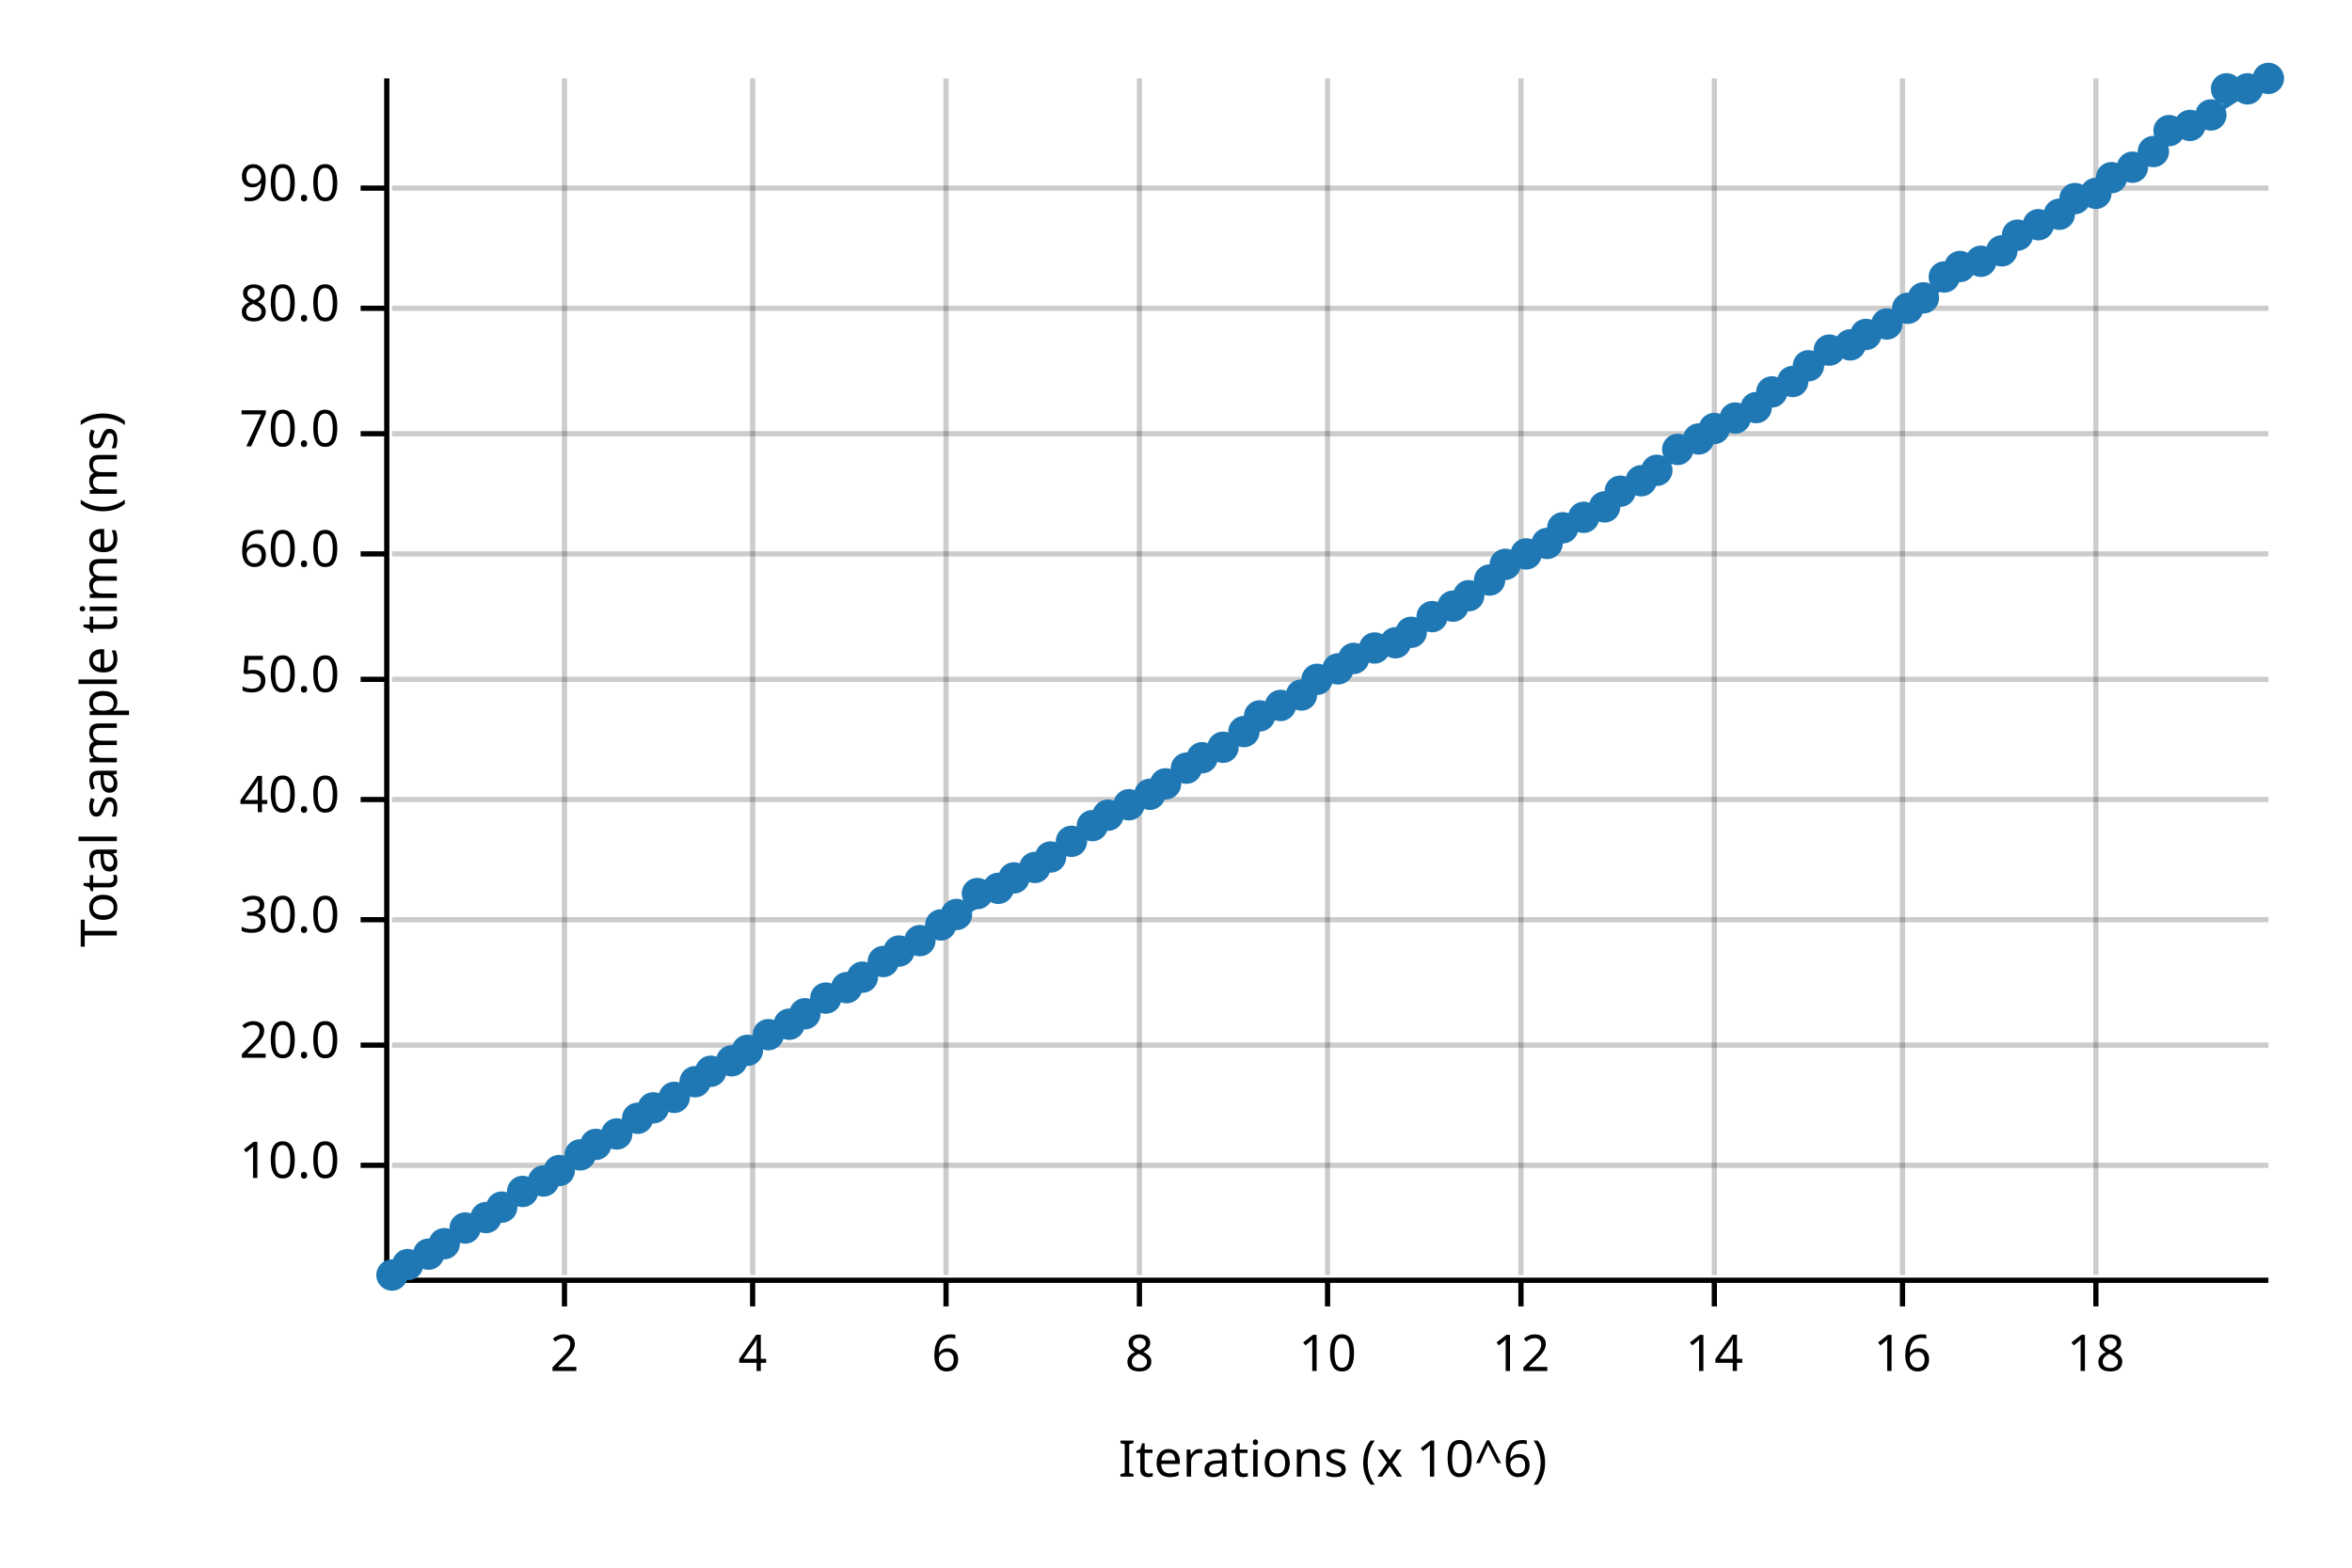
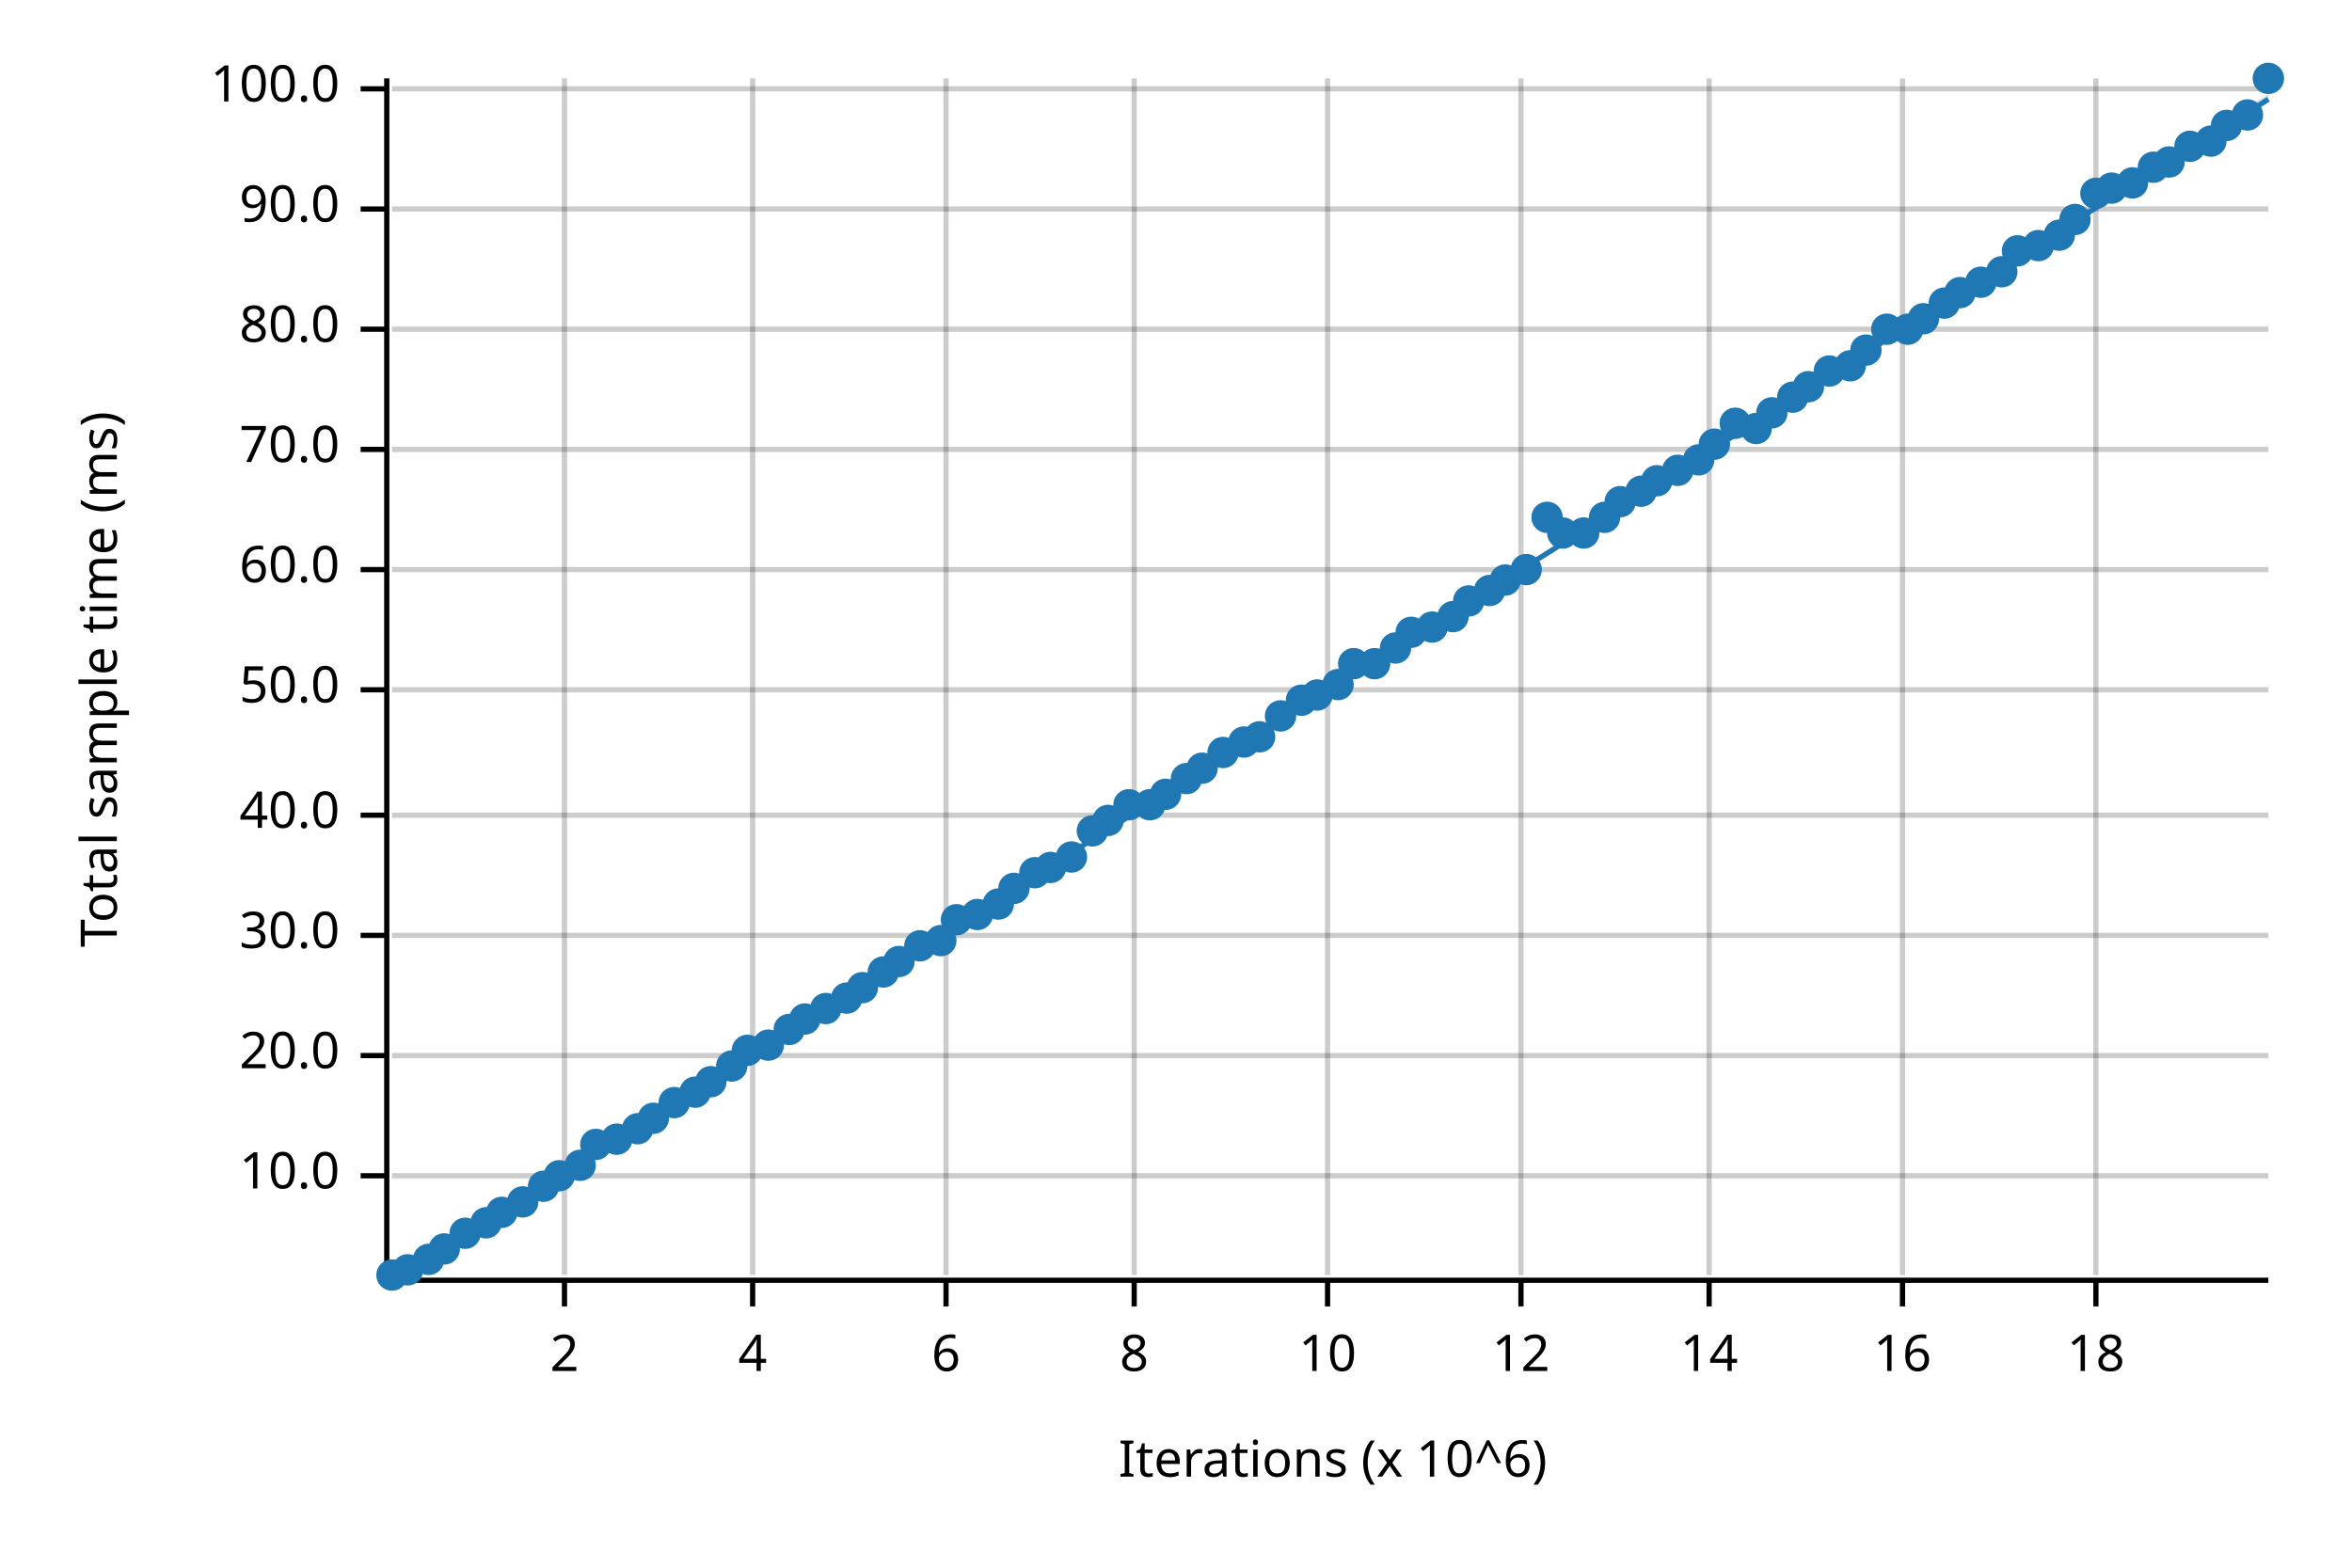
<svg xmlns="http://www.w3.org/2000/svg" width="450" height="300" viewBox="0 0 450 300">
  <text x="15" y="130" dy="0.76em" text-anchor="middle" font-family="sans-serif" font-size="9.677" opacity="1" fill="#000000" transform="rotate(270, 15, 130)">
Total sample time (ms)
</text>
  <text x="255" y="285" dy="-0.5ex" text-anchor="middle" font-family="sans-serif" font-size="9.677" opacity="1" fill="#000000">
Iterations (x 10^6)
</text>
  <line opacity="0.2" stroke="#000000" stroke-width="1" x1="108" y1="244" x2="108" y2="15" />
  <line opacity="0.2" stroke="#000000" stroke-width="1" x1="144" y1="244" x2="144" y2="15" />
  <line opacity="0.2" stroke="#000000" stroke-width="1" x1="181" y1="244" x2="181" y2="15" />
-   <line opacity="0.2" stroke="#000000" stroke-width="1" x1="218" y1="244" x2="218" y2="15" />
+   <line opacity="0.2" stroke="#000000" stroke-width="1" x1="217" y1="244" x2="217" y2="15" />
  <line opacity="0.2" stroke="#000000" stroke-width="1" x1="254" y1="244" x2="254" y2="15" />
  <line opacity="0.2" stroke="#000000" stroke-width="1" x1="291" y1="244" x2="291" y2="15" />
-   <line opacity="0.2" stroke="#000000" stroke-width="1" x1="328" y1="244" x2="328" y2="15" />
+   <line opacity="0.2" stroke="#000000" stroke-width="1" x1="327" y1="244" x2="327" y2="15" />
  <line opacity="0.2" stroke="#000000" stroke-width="1" x1="364" y1="244" x2="364" y2="15" />
  <line opacity="0.2" stroke="#000000" stroke-width="1" x1="401" y1="244" x2="401" y2="15" />
-   <line opacity="0.2" stroke="#000000" stroke-width="1" x1="75" y1="223" x2="434" y2="223" />
-   <line opacity="0.2" stroke="#000000" stroke-width="1" x1="75" y1="200" x2="434" y2="200" />
-   <line opacity="0.2" stroke="#000000" stroke-width="1" x1="75" y1="176" x2="434" y2="176" />
-   <line opacity="0.2" stroke="#000000" stroke-width="1" x1="75" y1="153" x2="434" y2="153" />
-   <line opacity="0.2" stroke="#000000" stroke-width="1" x1="75" y1="130" x2="434" y2="130" />
-   <line opacity="0.2" stroke="#000000" stroke-width="1" x1="75" y1="106" x2="434" y2="106" />
-   <line opacity="0.2" stroke="#000000" stroke-width="1" x1="75" y1="83" x2="434" y2="83" />
-   <line opacity="0.2" stroke="#000000" stroke-width="1" x1="75" y1="59" x2="434" y2="59" />
-   <line opacity="0.2" stroke="#000000" stroke-width="1" x1="75" y1="36" x2="434" y2="36" />
+   <line opacity="0.2" stroke="#000000" stroke-width="1" x1="75" y1="225" x2="434" y2="225" />
+   <line opacity="0.2" stroke="#000000" stroke-width="1" x1="75" y1="202" x2="434" y2="202" />
+   <line opacity="0.2" stroke="#000000" stroke-width="1" x1="75" y1="179" x2="434" y2="179" />
+   <line opacity="0.2" stroke="#000000" stroke-width="1" x1="75" y1="156" x2="434" y2="156" />
+   <line opacity="0.2" stroke="#000000" stroke-width="1" x1="75" y1="132" x2="434" y2="132" />
+   <line opacity="0.2" stroke="#000000" stroke-width="1" x1="75" y1="109" x2="434" y2="109" />
+   <line opacity="0.2" stroke="#000000" stroke-width="1" x1="75" y1="86" x2="434" y2="86" />
+   <line opacity="0.2" stroke="#000000" stroke-width="1" x1="75" y1="63" x2="434" y2="63" />
+   <line opacity="0.2" stroke="#000000" stroke-width="1" x1="75" y1="40" x2="434" y2="40" />
+   <line opacity="0.2" stroke="#000000" stroke-width="1" x1="75" y1="17" x2="434" y2="17" />
  <polyline fill="none" opacity="1" stroke="#000000" stroke-width="1" points="74,15 74,244 " />
-   <text x="65" y="223" dy="0.5ex" text-anchor="end" font-family="sans-serif" font-size="9.677" opacity="1" fill="#000000">
+   <text x="65" y="225" dy="0.5ex" text-anchor="end" font-family="sans-serif" font-size="9.677" opacity="1" fill="#000000">
10.0
</text>
-   <polyline fill="none" opacity="1" stroke="#000000" stroke-width="1" points="69,223 74,223 " />
-   <text x="65" y="200" dy="0.5ex" text-anchor="end" font-family="sans-serif" font-size="9.677" opacity="1" fill="#000000">
+   <polyline fill="none" opacity="1" stroke="#000000" stroke-width="1" points="69,225 74,225 " />
+   <text x="65" y="202" dy="0.5ex" text-anchor="end" font-family="sans-serif" font-size="9.677" opacity="1" fill="#000000">
20.0
</text>
-   <polyline fill="none" opacity="1" stroke="#000000" stroke-width="1" points="69,200 74,200 " />
-   <text x="65" y="176" dy="0.5ex" text-anchor="end" font-family="sans-serif" font-size="9.677" opacity="1" fill="#000000">
+   <polyline fill="none" opacity="1" stroke="#000000" stroke-width="1" points="69,202 74,202 " />
+   <text x="65" y="179" dy="0.5ex" text-anchor="end" font-family="sans-serif" font-size="9.677" opacity="1" fill="#000000">
30.0
</text>
-   <polyline fill="none" opacity="1" stroke="#000000" stroke-width="1" points="69,176 74,176 " />
-   <text x="65" y="153" dy="0.5ex" text-anchor="end" font-family="sans-serif" font-size="9.677" opacity="1" fill="#000000">
+   <polyline fill="none" opacity="1" stroke="#000000" stroke-width="1" points="69,179 74,179 " />
+   <text x="65" y="156" dy="0.5ex" text-anchor="end" font-family="sans-serif" font-size="9.677" opacity="1" fill="#000000">
40.0
</text>
-   <polyline fill="none" opacity="1" stroke="#000000" stroke-width="1" points="69,153 74,153 " />
-   <text x="65" y="130" dy="0.5ex" text-anchor="end" font-family="sans-serif" font-size="9.677" opacity="1" fill="#000000">
+   <polyline fill="none" opacity="1" stroke="#000000" stroke-width="1" points="69,156 74,156 " />
+   <text x="65" y="132" dy="0.5ex" text-anchor="end" font-family="sans-serif" font-size="9.677" opacity="1" fill="#000000">
50.0
</text>
-   <polyline fill="none" opacity="1" stroke="#000000" stroke-width="1" points="69,130 74,130 " />
-   <text x="65" y="106" dy="0.5ex" text-anchor="end" font-family="sans-serif" font-size="9.677" opacity="1" fill="#000000">
+   <polyline fill="none" opacity="1" stroke="#000000" stroke-width="1" points="69,132 74,132 " />
+   <text x="65" y="109" dy="0.5ex" text-anchor="end" font-family="sans-serif" font-size="9.677" opacity="1" fill="#000000">
60.0
</text>
-   <polyline fill="none" opacity="1" stroke="#000000" stroke-width="1" points="69,106 74,106 " />
-   <text x="65" y="83" dy="0.5ex" text-anchor="end" font-family="sans-serif" font-size="9.677" opacity="1" fill="#000000">
+   <polyline fill="none" opacity="1" stroke="#000000" stroke-width="1" points="69,109 74,109 " />
+   <text x="65" y="86" dy="0.5ex" text-anchor="end" font-family="sans-serif" font-size="9.677" opacity="1" fill="#000000">
70.0
</text>
-   <polyline fill="none" opacity="1" stroke="#000000" stroke-width="1" points="69,83 74,83 " />
-   <text x="65" y="59" dy="0.5ex" text-anchor="end" font-family="sans-serif" font-size="9.677" opacity="1" fill="#000000">
+   <polyline fill="none" opacity="1" stroke="#000000" stroke-width="1" points="69,86 74,86 " />
+   <text x="65" y="63" dy="0.5ex" text-anchor="end" font-family="sans-serif" font-size="9.677" opacity="1" fill="#000000">
80.0
</text>
-   <polyline fill="none" opacity="1" stroke="#000000" stroke-width="1" points="69,59 74,59 " />
-   <text x="65" y="36" dy="0.5ex" text-anchor="end" font-family="sans-serif" font-size="9.677" opacity="1" fill="#000000">
+   <polyline fill="none" opacity="1" stroke="#000000" stroke-width="1" points="69,63 74,63 " />
+   <text x="65" y="40" dy="0.5ex" text-anchor="end" font-family="sans-serif" font-size="9.677" opacity="1" fill="#000000">
90.0
</text>
-   <polyline fill="none" opacity="1" stroke="#000000" stroke-width="1" points="69,36 74,36 " />
+   <polyline fill="none" opacity="1" stroke="#000000" stroke-width="1" points="69,40 74,40 " />
+   <text x="65" y="17" dy="0.5ex" text-anchor="end" font-family="sans-serif" font-size="9.677" opacity="1" fill="#000000">
+ 100.0
+ </text>
+   <polyline fill="none" opacity="1" stroke="#000000" stroke-width="1" points="69,17 74,17 " />
  <polyline fill="none" opacity="1" stroke="#000000" stroke-width="1" points="75,245 434,245 " />
  <text x="108" y="255" dy="0.76em" text-anchor="middle" font-family="sans-serif" font-size="9.677" opacity="1" fill="#000000">
2
</text>
  <polyline fill="none" opacity="1" stroke="#000000" stroke-width="1" points="108,245 108,250 " />
  <text x="144" y="255" dy="0.76em" text-anchor="middle" font-family="sans-serif" font-size="9.677" opacity="1" fill="#000000">
4
</text>
  <polyline fill="none" opacity="1" stroke="#000000" stroke-width="1" points="144,245 144,250 " />
  <text x="181" y="255" dy="0.76em" text-anchor="middle" font-family="sans-serif" font-size="9.677" opacity="1" fill="#000000">
6
</text>
  <polyline fill="none" opacity="1" stroke="#000000" stroke-width="1" points="181,245 181,250 " />
-   <text x="218" y="255" dy="0.76em" text-anchor="middle" font-family="sans-serif" font-size="9.677" opacity="1" fill="#000000">
+   <text x="217" y="255" dy="0.76em" text-anchor="middle" font-family="sans-serif" font-size="9.677" opacity="1" fill="#000000">
8
</text>
-   <polyline fill="none" opacity="1" stroke="#000000" stroke-width="1" points="218,245 218,250 " />
+   <polyline fill="none" opacity="1" stroke="#000000" stroke-width="1" points="217,245 217,250 " />
  <text x="254" y="255" dy="0.76em" text-anchor="middle" font-family="sans-serif" font-size="9.677" opacity="1" fill="#000000">
10
</text>
  <polyline fill="none" opacity="1" stroke="#000000" stroke-width="1" points="254,245 254,250 " />
  <text x="291" y="255" dy="0.76em" text-anchor="middle" font-family="sans-serif" font-size="9.677" opacity="1" fill="#000000">
12
</text>
  <polyline fill="none" opacity="1" stroke="#000000" stroke-width="1" points="291,245 291,250 " />
-   <text x="328" y="255" dy="0.76em" text-anchor="middle" font-family="sans-serif" font-size="9.677" opacity="1" fill="#000000">
+   <text x="327" y="255" dy="0.76em" text-anchor="middle" font-family="sans-serif" font-size="9.677" opacity="1" fill="#000000">
14
</text>
-   <polyline fill="none" opacity="1" stroke="#000000" stroke-width="1" points="328,245 328,250 " />
+   <polyline fill="none" opacity="1" stroke="#000000" stroke-width="1" points="327,245 327,250 " />
  <text x="364" y="255" dy="0.76em" text-anchor="middle" font-family="sans-serif" font-size="9.677" opacity="1" fill="#000000">
16
</text>
  <polyline fill="none" opacity="1" stroke="#000000" stroke-width="1" points="364,245 364,250 " />
  <text x="401" y="255" dy="0.76em" text-anchor="middle" font-family="sans-serif" font-size="9.677" opacity="1" fill="#000000">
18
</text>
  <polyline fill="none" opacity="1" stroke="#000000" stroke-width="1" points="401,245 401,250 " />
  <circle cx="75" cy="244" r="3" opacity="1" fill="#1F78B4" stroke="none" stroke-width="1" />
-   <circle cx="78" cy="242" r="3" opacity="1" fill="#1F78B4" stroke="none" stroke-width="1" />
-   <circle cx="82" cy="240" r="3" opacity="1" fill="#1F78B4" stroke="none" stroke-width="1" />
-   <circle cx="85" cy="238" r="3" opacity="1" fill="#1F78B4" stroke="none" stroke-width="1" />
-   <circle cx="89" cy="235" r="3" opacity="1" fill="#1F78B4" stroke="none" stroke-width="1" />
-   <circle cx="93" cy="233" r="3" opacity="1" fill="#1F78B4" stroke="none" stroke-width="1" />
-   <circle cx="96" cy="231" r="3" opacity="1" fill="#1F78B4" stroke="none" stroke-width="1" />
-   <circle cx="100" cy="228" r="3" opacity="1" fill="#1F78B4" stroke="none" stroke-width="1" />
-   <circle cx="104" cy="226" r="3" opacity="1" fill="#1F78B4" stroke="none" stroke-width="1" />
-   <circle cx="107" cy="224" r="3" opacity="1" fill="#1F78B4" stroke="none" stroke-width="1" />
-   <circle cx="111" cy="221" r="3" opacity="1" fill="#1F78B4" stroke="none" stroke-width="1" />
+   <circle cx="78" cy="243" r="3" opacity="1" fill="#1F78B4" stroke="none" stroke-width="1" />
+   <circle cx="82" cy="241" r="3" opacity="1" fill="#1F78B4" stroke="none" stroke-width="1" />
+   <circle cx="85" cy="239" r="3" opacity="1" fill="#1F78B4" stroke="none" stroke-width="1" />
+   <circle cx="89" cy="236" r="3" opacity="1" fill="#1F78B4" stroke="none" stroke-width="1" />
+   <circle cx="93" cy="234" r="3" opacity="1" fill="#1F78B4" stroke="none" stroke-width="1" />
+   <circle cx="96" cy="232" r="3" opacity="1" fill="#1F78B4" stroke="none" stroke-width="1" />
+   <circle cx="100" cy="230" r="3" opacity="1" fill="#1F78B4" stroke="none" stroke-width="1" />
+   <circle cx="104" cy="227" r="3" opacity="1" fill="#1F78B4" stroke="none" stroke-width="1" />
+   <circle cx="107" cy="225" r="3" opacity="1" fill="#1F78B4" stroke="none" stroke-width="1" />
+   <circle cx="111" cy="223" r="3" opacity="1" fill="#1F78B4" stroke="none" stroke-width="1" />
  <circle cx="114" cy="219" r="3" opacity="1" fill="#1F78B4" stroke="none" stroke-width="1" />
-   <circle cx="118" cy="217" r="3" opacity="1" fill="#1F78B4" stroke="none" stroke-width="1" />
-   <circle cx="122" cy="214" r="3" opacity="1" fill="#1F78B4" stroke="none" stroke-width="1" />
-   <circle cx="125" cy="212" r="3" opacity="1" fill="#1F78B4" stroke="none" stroke-width="1" />
-   <circle cx="129" cy="210" r="3" opacity="1" fill="#1F78B4" stroke="none" stroke-width="1" />
-   <circle cx="133" cy="207" r="3" opacity="1" fill="#1F78B4" stroke="none" stroke-width="1" />
-   <circle cx="136" cy="205" r="3" opacity="1" fill="#1F78B4" stroke="none" stroke-width="1" />
-   <circle cx="140" cy="203" r="3" opacity="1" fill="#1F78B4" stroke="none" stroke-width="1" />
+   <circle cx="118" cy="218" r="3" opacity="1" fill="#1F78B4" stroke="none" stroke-width="1" />
+   <circle cx="122" cy="216" r="3" opacity="1" fill="#1F78B4" stroke="none" stroke-width="1" />
+   <circle cx="125" cy="214" r="3" opacity="1" fill="#1F78B4" stroke="none" stroke-width="1" />
+   <circle cx="129" cy="211" r="3" opacity="1" fill="#1F78B4" stroke="none" stroke-width="1" />
+   <circle cx="133" cy="209" r="3" opacity="1" fill="#1F78B4" stroke="none" stroke-width="1" />
+   <circle cx="136" cy="207" r="3" opacity="1" fill="#1F78B4" stroke="none" stroke-width="1" />
+   <circle cx="140" cy="204" r="3" opacity="1" fill="#1F78B4" stroke="none" stroke-width="1" />
  <circle cx="143" cy="201" r="3" opacity="1" fill="#1F78B4" stroke="none" stroke-width="1" />
-   <circle cx="147" cy="198" r="3" opacity="1" fill="#1F78B4" stroke="none" stroke-width="1" />
-   <circle cx="151" cy="196" r="3" opacity="1" fill="#1F78B4" stroke="none" stroke-width="1" />
-   <circle cx="154" cy="194" r="3" opacity="1" fill="#1F78B4" stroke="none" stroke-width="1" />
-   <circle cx="158" cy="191" r="3" opacity="1" fill="#1F78B4" stroke="none" stroke-width="1" />
-   <circle cx="162" cy="189" r="3" opacity="1" fill="#1F78B4" stroke="none" stroke-width="1" />
-   <circle cx="165" cy="187" r="3" opacity="1" fill="#1F78B4" stroke="none" stroke-width="1" />
-   <circle cx="169" cy="184" r="3" opacity="1" fill="#1F78B4" stroke="none" stroke-width="1" />
-   <circle cx="172" cy="182" r="3" opacity="1" fill="#1F78B4" stroke="none" stroke-width="1" />
-   <circle cx="176" cy="180" r="3" opacity="1" fill="#1F78B4" stroke="none" stroke-width="1" />
-   <circle cx="180" cy="177" r="3" opacity="1" fill="#1F78B4" stroke="none" stroke-width="1" />
-   <circle cx="183" cy="175" r="3" opacity="1" fill="#1F78B4" stroke="none" stroke-width="1" />
-   <circle cx="187" cy="171" r="3" opacity="1" fill="#1F78B4" stroke="none" stroke-width="1" />
-   <circle cx="191" cy="170" r="3" opacity="1" fill="#1F78B4" stroke="none" stroke-width="1" />
-   <circle cx="194" cy="168" r="3" opacity="1" fill="#1F78B4" stroke="none" stroke-width="1" />
-   <circle cx="198" cy="166" r="3" opacity="1" fill="#1F78B4" stroke="none" stroke-width="1" />
-   <circle cx="201" cy="164" r="3" opacity="1" fill="#1F78B4" stroke="none" stroke-width="1" />
-   <circle cx="205" cy="161" r="3" opacity="1" fill="#1F78B4" stroke="none" stroke-width="1" />
-   <circle cx="209" cy="158" r="3" opacity="1" fill="#1F78B4" stroke="none" stroke-width="1" />
-   <circle cx="212" cy="156" r="3" opacity="1" fill="#1F78B4" stroke="none" stroke-width="1" />
+   <circle cx="147" cy="200" r="3" opacity="1" fill="#1F78B4" stroke="none" stroke-width="1" />
+   <circle cx="151" cy="197" r="3" opacity="1" fill="#1F78B4" stroke="none" stroke-width="1" />
+   <circle cx="154" cy="195" r="3" opacity="1" fill="#1F78B4" stroke="none" stroke-width="1" />
+   <circle cx="158" cy="193" r="3" opacity="1" fill="#1F78B4" stroke="none" stroke-width="1" />
+   <circle cx="162" cy="191" r="3" opacity="1" fill="#1F78B4" stroke="none" stroke-width="1" />
+   <circle cx="165" cy="189" r="3" opacity="1" fill="#1F78B4" stroke="none" stroke-width="1" />
+   <circle cx="169" cy="186" r="3" opacity="1" fill="#1F78B4" stroke="none" stroke-width="1" />
+   <circle cx="172" cy="184" r="3" opacity="1" fill="#1F78B4" stroke="none" stroke-width="1" />
+   <circle cx="176" cy="181" r="3" opacity="1" fill="#1F78B4" stroke="none" stroke-width="1" />
+   <circle cx="180" cy="180" r="3" opacity="1" fill="#1F78B4" stroke="none" stroke-width="1" />
+   <circle cx="183" cy="176" r="3" opacity="1" fill="#1F78B4" stroke="none" stroke-width="1" />
+   <circle cx="187" cy="175" r="3" opacity="1" fill="#1F78B4" stroke="none" stroke-width="1" />
+   <circle cx="191" cy="173" r="3" opacity="1" fill="#1F78B4" stroke="none" stroke-width="1" />
+   <circle cx="194" cy="170" r="3" opacity="1" fill="#1F78B4" stroke="none" stroke-width="1" />
+   <circle cx="198" cy="167" r="3" opacity="1" fill="#1F78B4" stroke="none" stroke-width="1" />
+   <circle cx="201" cy="166" r="3" opacity="1" fill="#1F78B4" stroke="none" stroke-width="1" />
+   <circle cx="205" cy="164" r="3" opacity="1" fill="#1F78B4" stroke="none" stroke-width="1" />
+   <circle cx="209" cy="159" r="3" opacity="1" fill="#1F78B4" stroke="none" stroke-width="1" />
+   <circle cx="212" cy="157" r="3" opacity="1" fill="#1F78B4" stroke="none" stroke-width="1" />
  <circle cx="216" cy="154" r="3" opacity="1" fill="#1F78B4" stroke="none" stroke-width="1" />
-   <circle cx="220" cy="152" r="3" opacity="1" fill="#1F78B4" stroke="none" stroke-width="1" />
-   <circle cx="223" cy="150" r="3" opacity="1" fill="#1F78B4" stroke="none" stroke-width="1" />
-   <circle cx="227" cy="147" r="3" opacity="1" fill="#1F78B4" stroke="none" stroke-width="1" />
-   <circle cx="230" cy="145" r="3" opacity="1" fill="#1F78B4" stroke="none" stroke-width="1" />
-   <circle cx="234" cy="143" r="3" opacity="1" fill="#1F78B4" stroke="none" stroke-width="1" />
-   <circle cx="238" cy="140" r="3" opacity="1" fill="#1F78B4" stroke="none" stroke-width="1" />
-   <circle cx="241" cy="137" r="3" opacity="1" fill="#1F78B4" stroke="none" stroke-width="1" />
-   <circle cx="245" cy="135" r="3" opacity="1" fill="#1F78B4" stroke="none" stroke-width="1" />
-   <circle cx="249" cy="133" r="3" opacity="1" fill="#1F78B4" stroke="none" stroke-width="1" />
-   <circle cx="252" cy="130" r="3" opacity="1" fill="#1F78B4" stroke="none" stroke-width="1" />
-   <circle cx="256" cy="128" r="3" opacity="1" fill="#1F78B4" stroke="none" stroke-width="1" />
-   <circle cx="259" cy="126" r="3" opacity="1" fill="#1F78B4" stroke="none" stroke-width="1" />
-   <circle cx="263" cy="124" r="3" opacity="1" fill="#1F78B4" stroke="none" stroke-width="1" />
-   <circle cx="267" cy="123" r="3" opacity="1" fill="#1F78B4" stroke="none" stroke-width="1" />
+   <circle cx="220" cy="154" r="3" opacity="1" fill="#1F78B4" stroke="none" stroke-width="1" />
+   <circle cx="223" cy="152" r="3" opacity="1" fill="#1F78B4" stroke="none" stroke-width="1" />
+   <circle cx="227" cy="149" r="3" opacity="1" fill="#1F78B4" stroke="none" stroke-width="1" />
+   <circle cx="230" cy="147" r="3" opacity="1" fill="#1F78B4" stroke="none" stroke-width="1" />
+   <circle cx="234" cy="144" r="3" opacity="1" fill="#1F78B4" stroke="none" stroke-width="1" />
+   <circle cx="238" cy="142" r="3" opacity="1" fill="#1F78B4" stroke="none" stroke-width="1" />
+   <circle cx="241" cy="141" r="3" opacity="1" fill="#1F78B4" stroke="none" stroke-width="1" />
+   <circle cx="245" cy="137" r="3" opacity="1" fill="#1F78B4" stroke="none" stroke-width="1" />
+   <circle cx="249" cy="134" r="3" opacity="1" fill="#1F78B4" stroke="none" stroke-width="1" />
+   <circle cx="252" cy="133" r="3" opacity="1" fill="#1F78B4" stroke="none" stroke-width="1" />
+   <circle cx="256" cy="131" r="3" opacity="1" fill="#1F78B4" stroke="none" stroke-width="1" />
+   <circle cx="259" cy="127" r="3" opacity="1" fill="#1F78B4" stroke="none" stroke-width="1" />
+   <circle cx="263" cy="127" r="3" opacity="1" fill="#1F78B4" stroke="none" stroke-width="1" />
+   <circle cx="267" cy="124" r="3" opacity="1" fill="#1F78B4" stroke="none" stroke-width="1" />
  <circle cx="270" cy="121" r="3" opacity="1" fill="#1F78B4" stroke="none" stroke-width="1" />
-   <circle cx="274" cy="118" r="3" opacity="1" fill="#1F78B4" stroke="none" stroke-width="1" />
-   <circle cx="278" cy="116" r="3" opacity="1" fill="#1F78B4" stroke="none" stroke-width="1" />
-   <circle cx="281" cy="114" r="3" opacity="1" fill="#1F78B4" stroke="none" stroke-width="1" />
-   <circle cx="285" cy="111" r="3" opacity="1" fill="#1F78B4" stroke="none" stroke-width="1" />
-   <circle cx="288" cy="108" r="3" opacity="1" fill="#1F78B4" stroke="none" stroke-width="1" />
-   <circle cx="292" cy="106" r="3" opacity="1" fill="#1F78B4" stroke="none" stroke-width="1" />
-   <circle cx="296" cy="104" r="3" opacity="1" fill="#1F78B4" stroke="none" stroke-width="1" />
-   <circle cx="299" cy="101" r="3" opacity="1" fill="#1F78B4" stroke="none" stroke-width="1" />
-   <circle cx="303" cy="99" r="3" opacity="1" fill="#1F78B4" stroke="none" stroke-width="1" />
-   <circle cx="307" cy="97" r="3" opacity="1" fill="#1F78B4" stroke="none" stroke-width="1" />
-   <circle cx="310" cy="94" r="3" opacity="1" fill="#1F78B4" stroke="none" stroke-width="1" />
-   <circle cx="314" cy="92" r="3" opacity="1" fill="#1F78B4" stroke="none" stroke-width="1" />
-   <circle cx="317" cy="90" r="3" opacity="1" fill="#1F78B4" stroke="none" stroke-width="1" />
-   <circle cx="321" cy="86" r="3" opacity="1" fill="#1F78B4" stroke="none" stroke-width="1" />
-   <circle cx="325" cy="84" r="3" opacity="1" fill="#1F78B4" stroke="none" stroke-width="1" />
-   <circle cx="328" cy="82" r="3" opacity="1" fill="#1F78B4" stroke="none" stroke-width="1" />
-   <circle cx="332" cy="80" r="3" opacity="1" fill="#1F78B4" stroke="none" stroke-width="1" />
-   <circle cx="336" cy="78" r="3" opacity="1" fill="#1F78B4" stroke="none" stroke-width="1" />
-   <circle cx="339" cy="75" r="3" opacity="1" fill="#1F78B4" stroke="none" stroke-width="1" />
-   <circle cx="343" cy="73" r="3" opacity="1" fill="#1F78B4" stroke="none" stroke-width="1" />
-   <circle cx="346" cy="70" r="3" opacity="1" fill="#1F78B4" stroke="none" stroke-width="1" />
-   <circle cx="350" cy="67" r="3" opacity="1" fill="#1F78B4" stroke="none" stroke-width="1" />
-   <circle cx="354" cy="66" r="3" opacity="1" fill="#1F78B4" stroke="none" stroke-width="1" />
-   <circle cx="357" cy="64" r="3" opacity="1" fill="#1F78B4" stroke="none" stroke-width="1" />
-   <circle cx="361" cy="62" r="3" opacity="1" fill="#1F78B4" stroke="none" stroke-width="1" />
-   <circle cx="365" cy="59" r="3" opacity="1" fill="#1F78B4" stroke="none" stroke-width="1" />
-   <circle cx="368" cy="57" r="3" opacity="1" fill="#1F78B4" stroke="none" stroke-width="1" />
-   <circle cx="372" cy="53" r="3" opacity="1" fill="#1F78B4" stroke="none" stroke-width="1" />
-   <circle cx="375" cy="51" r="3" opacity="1" fill="#1F78B4" stroke="none" stroke-width="1" />
-   <circle cx="379" cy="50" r="3" opacity="1" fill="#1F78B4" stroke="none" stroke-width="1" />
-   <circle cx="383" cy="48" r="3" opacity="1" fill="#1F78B4" stroke="none" stroke-width="1" />
-   <circle cx="386" cy="45" r="3" opacity="1" fill="#1F78B4" stroke="none" stroke-width="1" />
-   <circle cx="390" cy="43" r="3" opacity="1" fill="#1F78B4" stroke="none" stroke-width="1" />
-   <circle cx="394" cy="41" r="3" opacity="1" fill="#1F78B4" stroke="none" stroke-width="1" />
-   <circle cx="397" cy="38" r="3" opacity="1" fill="#1F78B4" stroke="none" stroke-width="1" />
+   <circle cx="274" cy="120" r="3" opacity="1" fill="#1F78B4" stroke="none" stroke-width="1" />
+   <circle cx="278" cy="118" r="3" opacity="1" fill="#1F78B4" stroke="none" stroke-width="1" />
+   <circle cx="281" cy="115" r="3" opacity="1" fill="#1F78B4" stroke="none" stroke-width="1" />
+   <circle cx="285" cy="113" r="3" opacity="1" fill="#1F78B4" stroke="none" stroke-width="1" />
+   <circle cx="288" cy="111" r="3" opacity="1" fill="#1F78B4" stroke="none" stroke-width="1" />
+   <circle cx="292" cy="109" r="3" opacity="1" fill="#1F78B4" stroke="none" stroke-width="1" />
+   <circle cx="296" cy="99" r="3" opacity="1" fill="#1F78B4" stroke="none" stroke-width="1" />
+   <circle cx="299" cy="102" r="3" opacity="1" fill="#1F78B4" stroke="none" stroke-width="1" />
+   <circle cx="303" cy="102" r="3" opacity="1" fill="#1F78B4" stroke="none" stroke-width="1" />
+   <circle cx="307" cy="99" r="3" opacity="1" fill="#1F78B4" stroke="none" stroke-width="1" />
+   <circle cx="310" cy="96" r="3" opacity="1" fill="#1F78B4" stroke="none" stroke-width="1" />
+   <circle cx="314" cy="94" r="3" opacity="1" fill="#1F78B4" stroke="none" stroke-width="1" />
+   <circle cx="317" cy="92" r="3" opacity="1" fill="#1F78B4" stroke="none" stroke-width="1" />
+   <circle cx="321" cy="90" r="3" opacity="1" fill="#1F78B4" stroke="none" stroke-width="1" />
+   <circle cx="325" cy="88" r="3" opacity="1" fill="#1F78B4" stroke="none" stroke-width="1" />
+   <circle cx="328" cy="85" r="3" opacity="1" fill="#1F78B4" stroke="none" stroke-width="1" />
+   <circle cx="332" cy="81" r="3" opacity="1" fill="#1F78B4" stroke="none" stroke-width="1" />
+   <circle cx="336" cy="82" r="3" opacity="1" fill="#1F78B4" stroke="none" stroke-width="1" />
+   <circle cx="339" cy="79" r="3" opacity="1" fill="#1F78B4" stroke="none" stroke-width="1" />
+   <circle cx="343" cy="76" r="3" opacity="1" fill="#1F78B4" stroke="none" stroke-width="1" />
+   <circle cx="346" cy="74" r="3" opacity="1" fill="#1F78B4" stroke="none" stroke-width="1" />
+   <circle cx="350" cy="71" r="3" opacity="1" fill="#1F78B4" stroke="none" stroke-width="1" />
+   <circle cx="354" cy="70" r="3" opacity="1" fill="#1F78B4" stroke="none" stroke-width="1" />
+   <circle cx="357" cy="67" r="3" opacity="1" fill="#1F78B4" stroke="none" stroke-width="1" />
+   <circle cx="361" cy="63" r="3" opacity="1" fill="#1F78B4" stroke="none" stroke-width="1" />
+   <circle cx="365" cy="63" r="3" opacity="1" fill="#1F78B4" stroke="none" stroke-width="1" />
+   <circle cx="368" cy="61" r="3" opacity="1" fill="#1F78B4" stroke="none" stroke-width="1" />
+   <circle cx="372" cy="58" r="3" opacity="1" fill="#1F78B4" stroke="none" stroke-width="1" />
+   <circle cx="375" cy="56" r="3" opacity="1" fill="#1F78B4" stroke="none" stroke-width="1" />
+   <circle cx="379" cy="54" r="3" opacity="1" fill="#1F78B4" stroke="none" stroke-width="1" />
+   <circle cx="383" cy="52" r="3" opacity="1" fill="#1F78B4" stroke="none" stroke-width="1" />
+   <circle cx="386" cy="48" r="3" opacity="1" fill="#1F78B4" stroke="none" stroke-width="1" />
+   <circle cx="390" cy="47" r="3" opacity="1" fill="#1F78B4" stroke="none" stroke-width="1" />
+   <circle cx="394" cy="45" r="3" opacity="1" fill="#1F78B4" stroke="none" stroke-width="1" />
+   <circle cx="397" cy="42" r="3" opacity="1" fill="#1F78B4" stroke="none" stroke-width="1" />
  <circle cx="401" cy="37" r="3" opacity="1" fill="#1F78B4" stroke="none" stroke-width="1" />
-   <circle cx="404" cy="34" r="3" opacity="1" fill="#1F78B4" stroke="none" stroke-width="1" />
-   <circle cx="408" cy="32" r="3" opacity="1" fill="#1F78B4" stroke="none" stroke-width="1" />
-   <circle cx="412" cy="29" r="3" opacity="1" fill="#1F78B4" stroke="none" stroke-width="1" />
-   <circle cx="415" cy="25" r="3" opacity="1" fill="#1F78B4" stroke="none" stroke-width="1" />
-   <circle cx="419" cy="24" r="3" opacity="1" fill="#1F78B4" stroke="none" stroke-width="1" />
-   <circle cx="423" cy="22" r="3" opacity="1" fill="#1F78B4" stroke="none" stroke-width="1" />
-   <circle cx="426" cy="17" r="3" opacity="1" fill="#1F78B4" stroke="none" stroke-width="1" />
-   <circle cx="430" cy="17" r="3" opacity="1" fill="#1F78B4" stroke="none" stroke-width="1" />
+   <circle cx="404" cy="36" r="3" opacity="1" fill="#1F78B4" stroke="none" stroke-width="1" />
+   <circle cx="408" cy="35" r="3" opacity="1" fill="#1F78B4" stroke="none" stroke-width="1" />
+   <circle cx="412" cy="32" r="3" opacity="1" fill="#1F78B4" stroke="none" stroke-width="1" />
+   <circle cx="415" cy="31" r="3" opacity="1" fill="#1F78B4" stroke="none" stroke-width="1" />
+   <circle cx="419" cy="28" r="3" opacity="1" fill="#1F78B4" stroke="none" stroke-width="1" />
+   <circle cx="423" cy="27" r="3" opacity="1" fill="#1F78B4" stroke="none" stroke-width="1" />
+   <circle cx="426" cy="24" r="3" opacity="1" fill="#1F78B4" stroke="none" stroke-width="1" />
+   <circle cx="430" cy="22" r="3" opacity="1" fill="#1F78B4" stroke="none" stroke-width="1" />
  <circle cx="434" cy="15" r="3" opacity="1" fill="#1F78B4" stroke="none" stroke-width="1" />
-   <polyline fill="none" opacity="1" stroke="#1F78B4" stroke-width="1" points="75,245 434,15 " />
-   <polygon opacity="0.25" fill="#1F78B4" points="75,245 434,15 434,15 " />
+   <polyline fill="none" opacity="1" stroke="#1F78B4" stroke-width="1" points="75,245 434,19 " />
+   <polygon opacity="0.25" fill="#1F78B4" points="75,245 434,19 434,18 " />
</svg>
